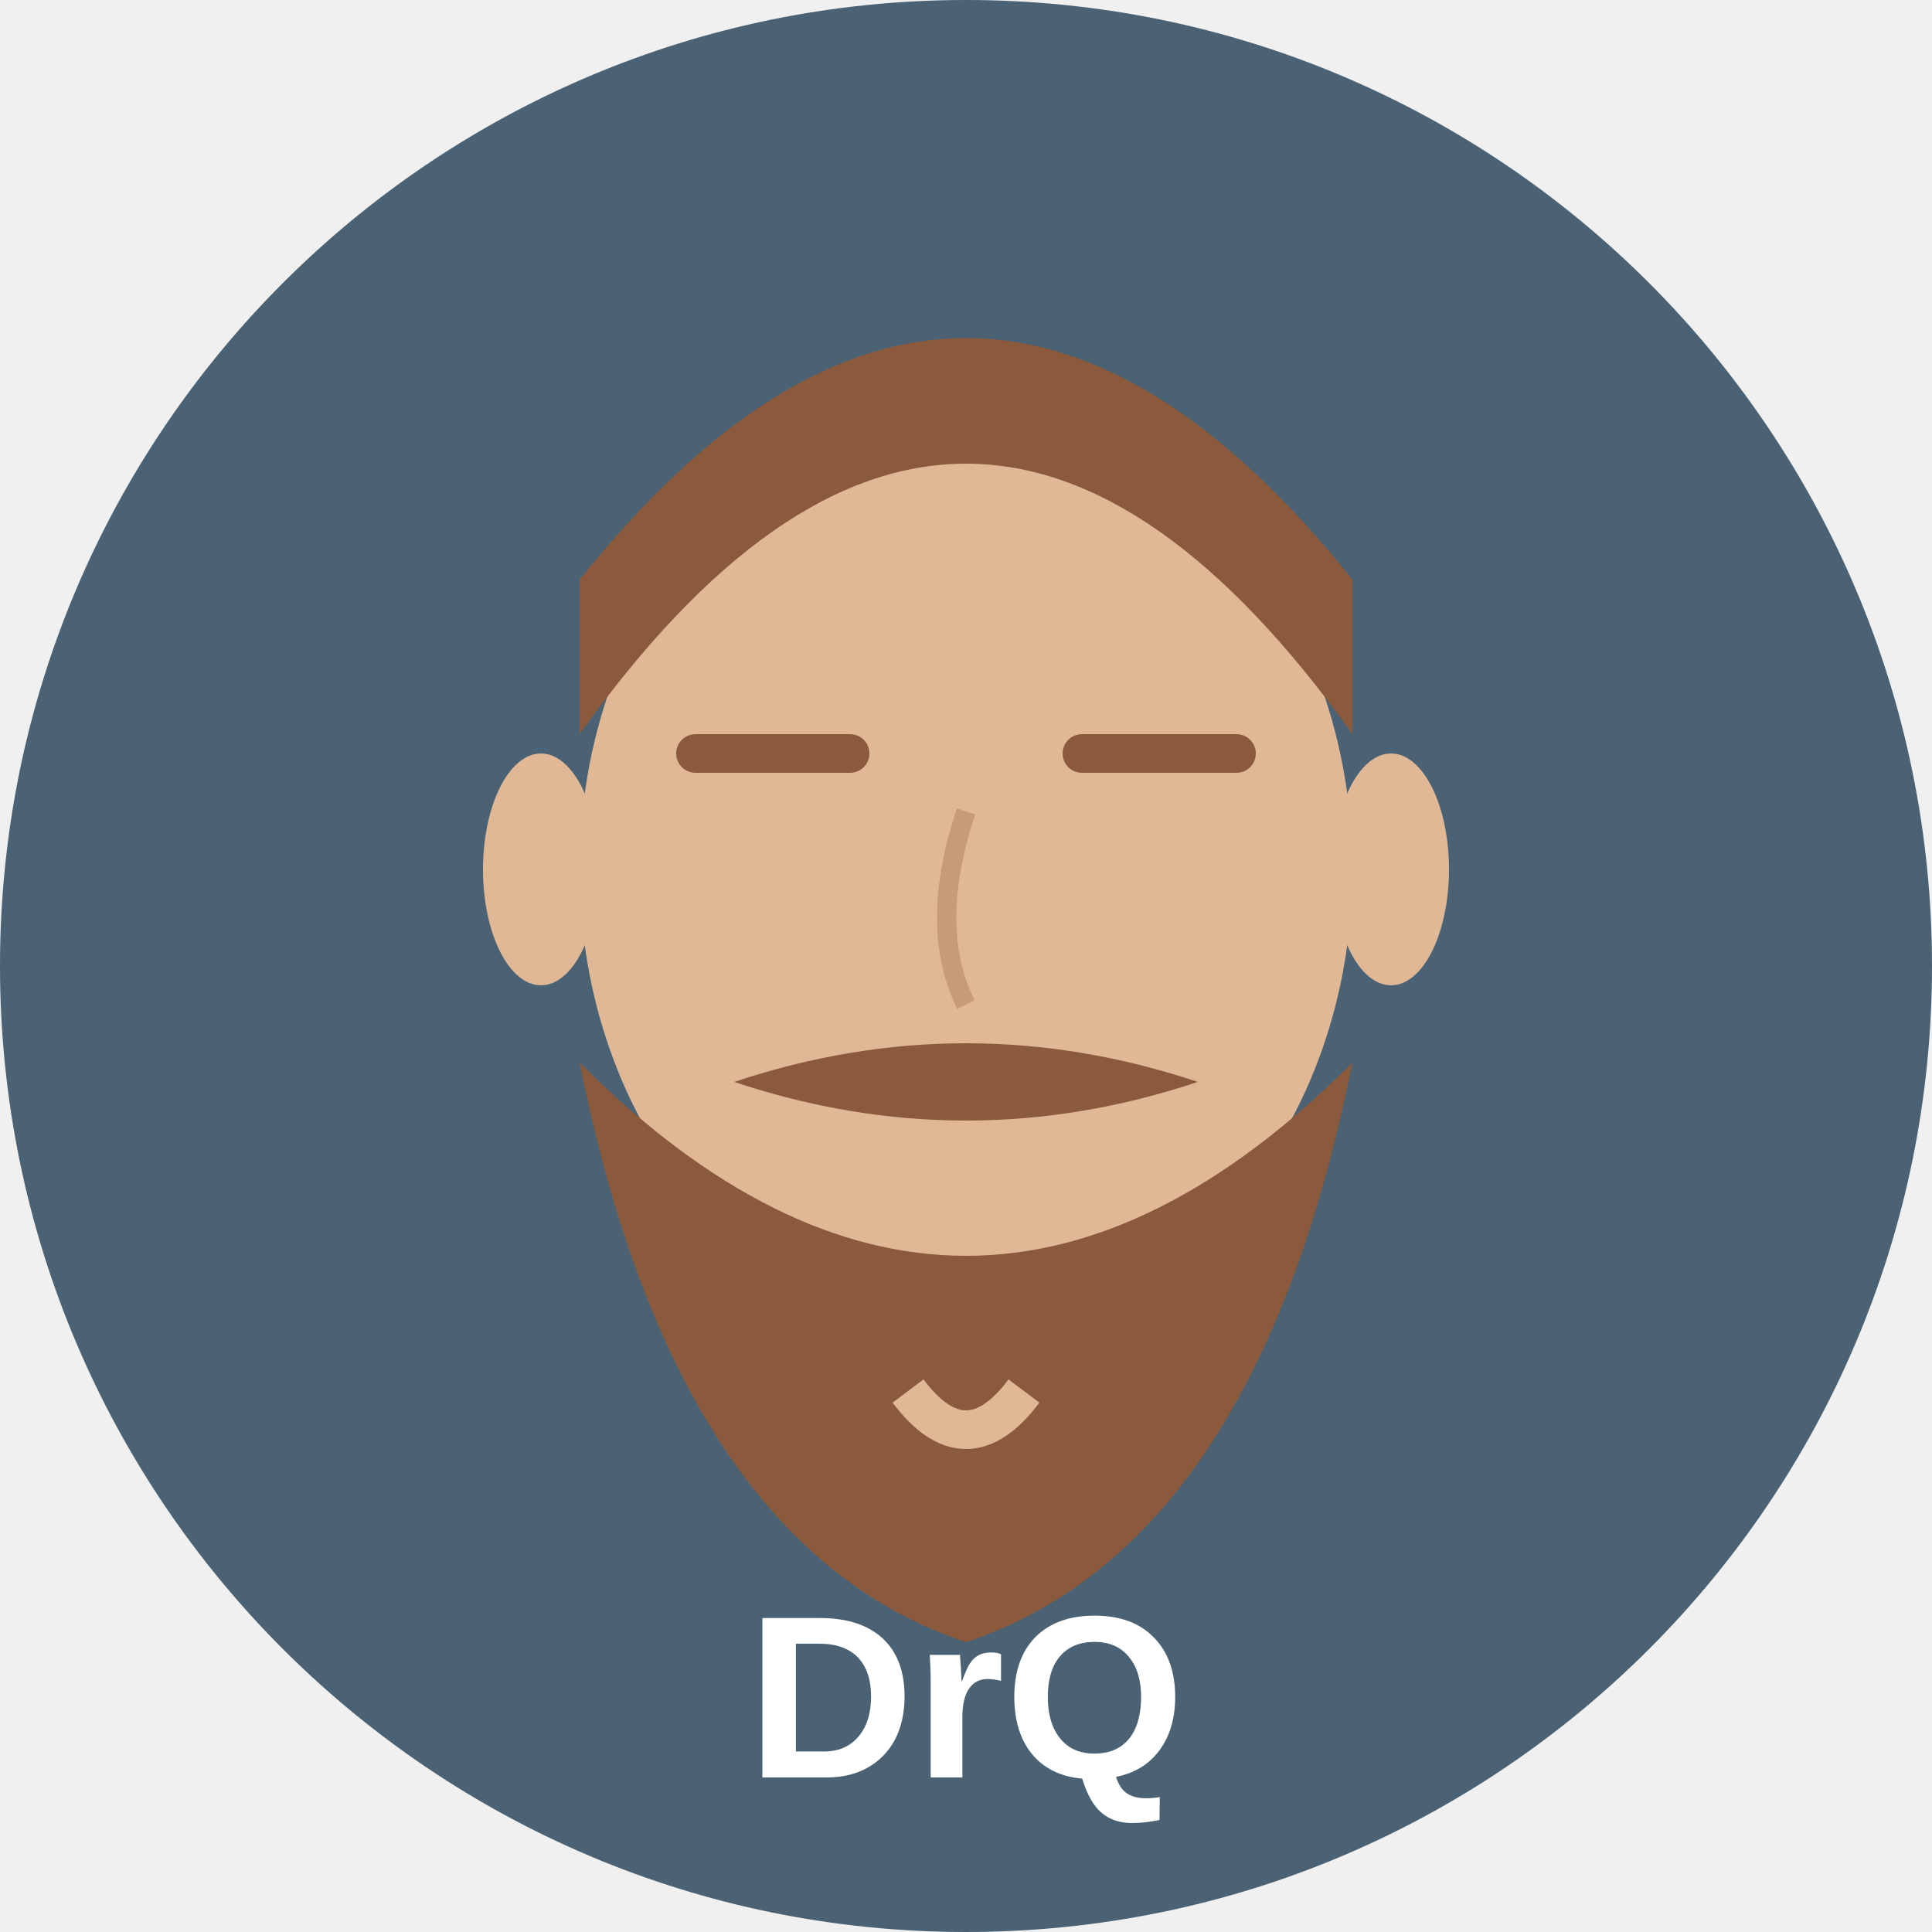
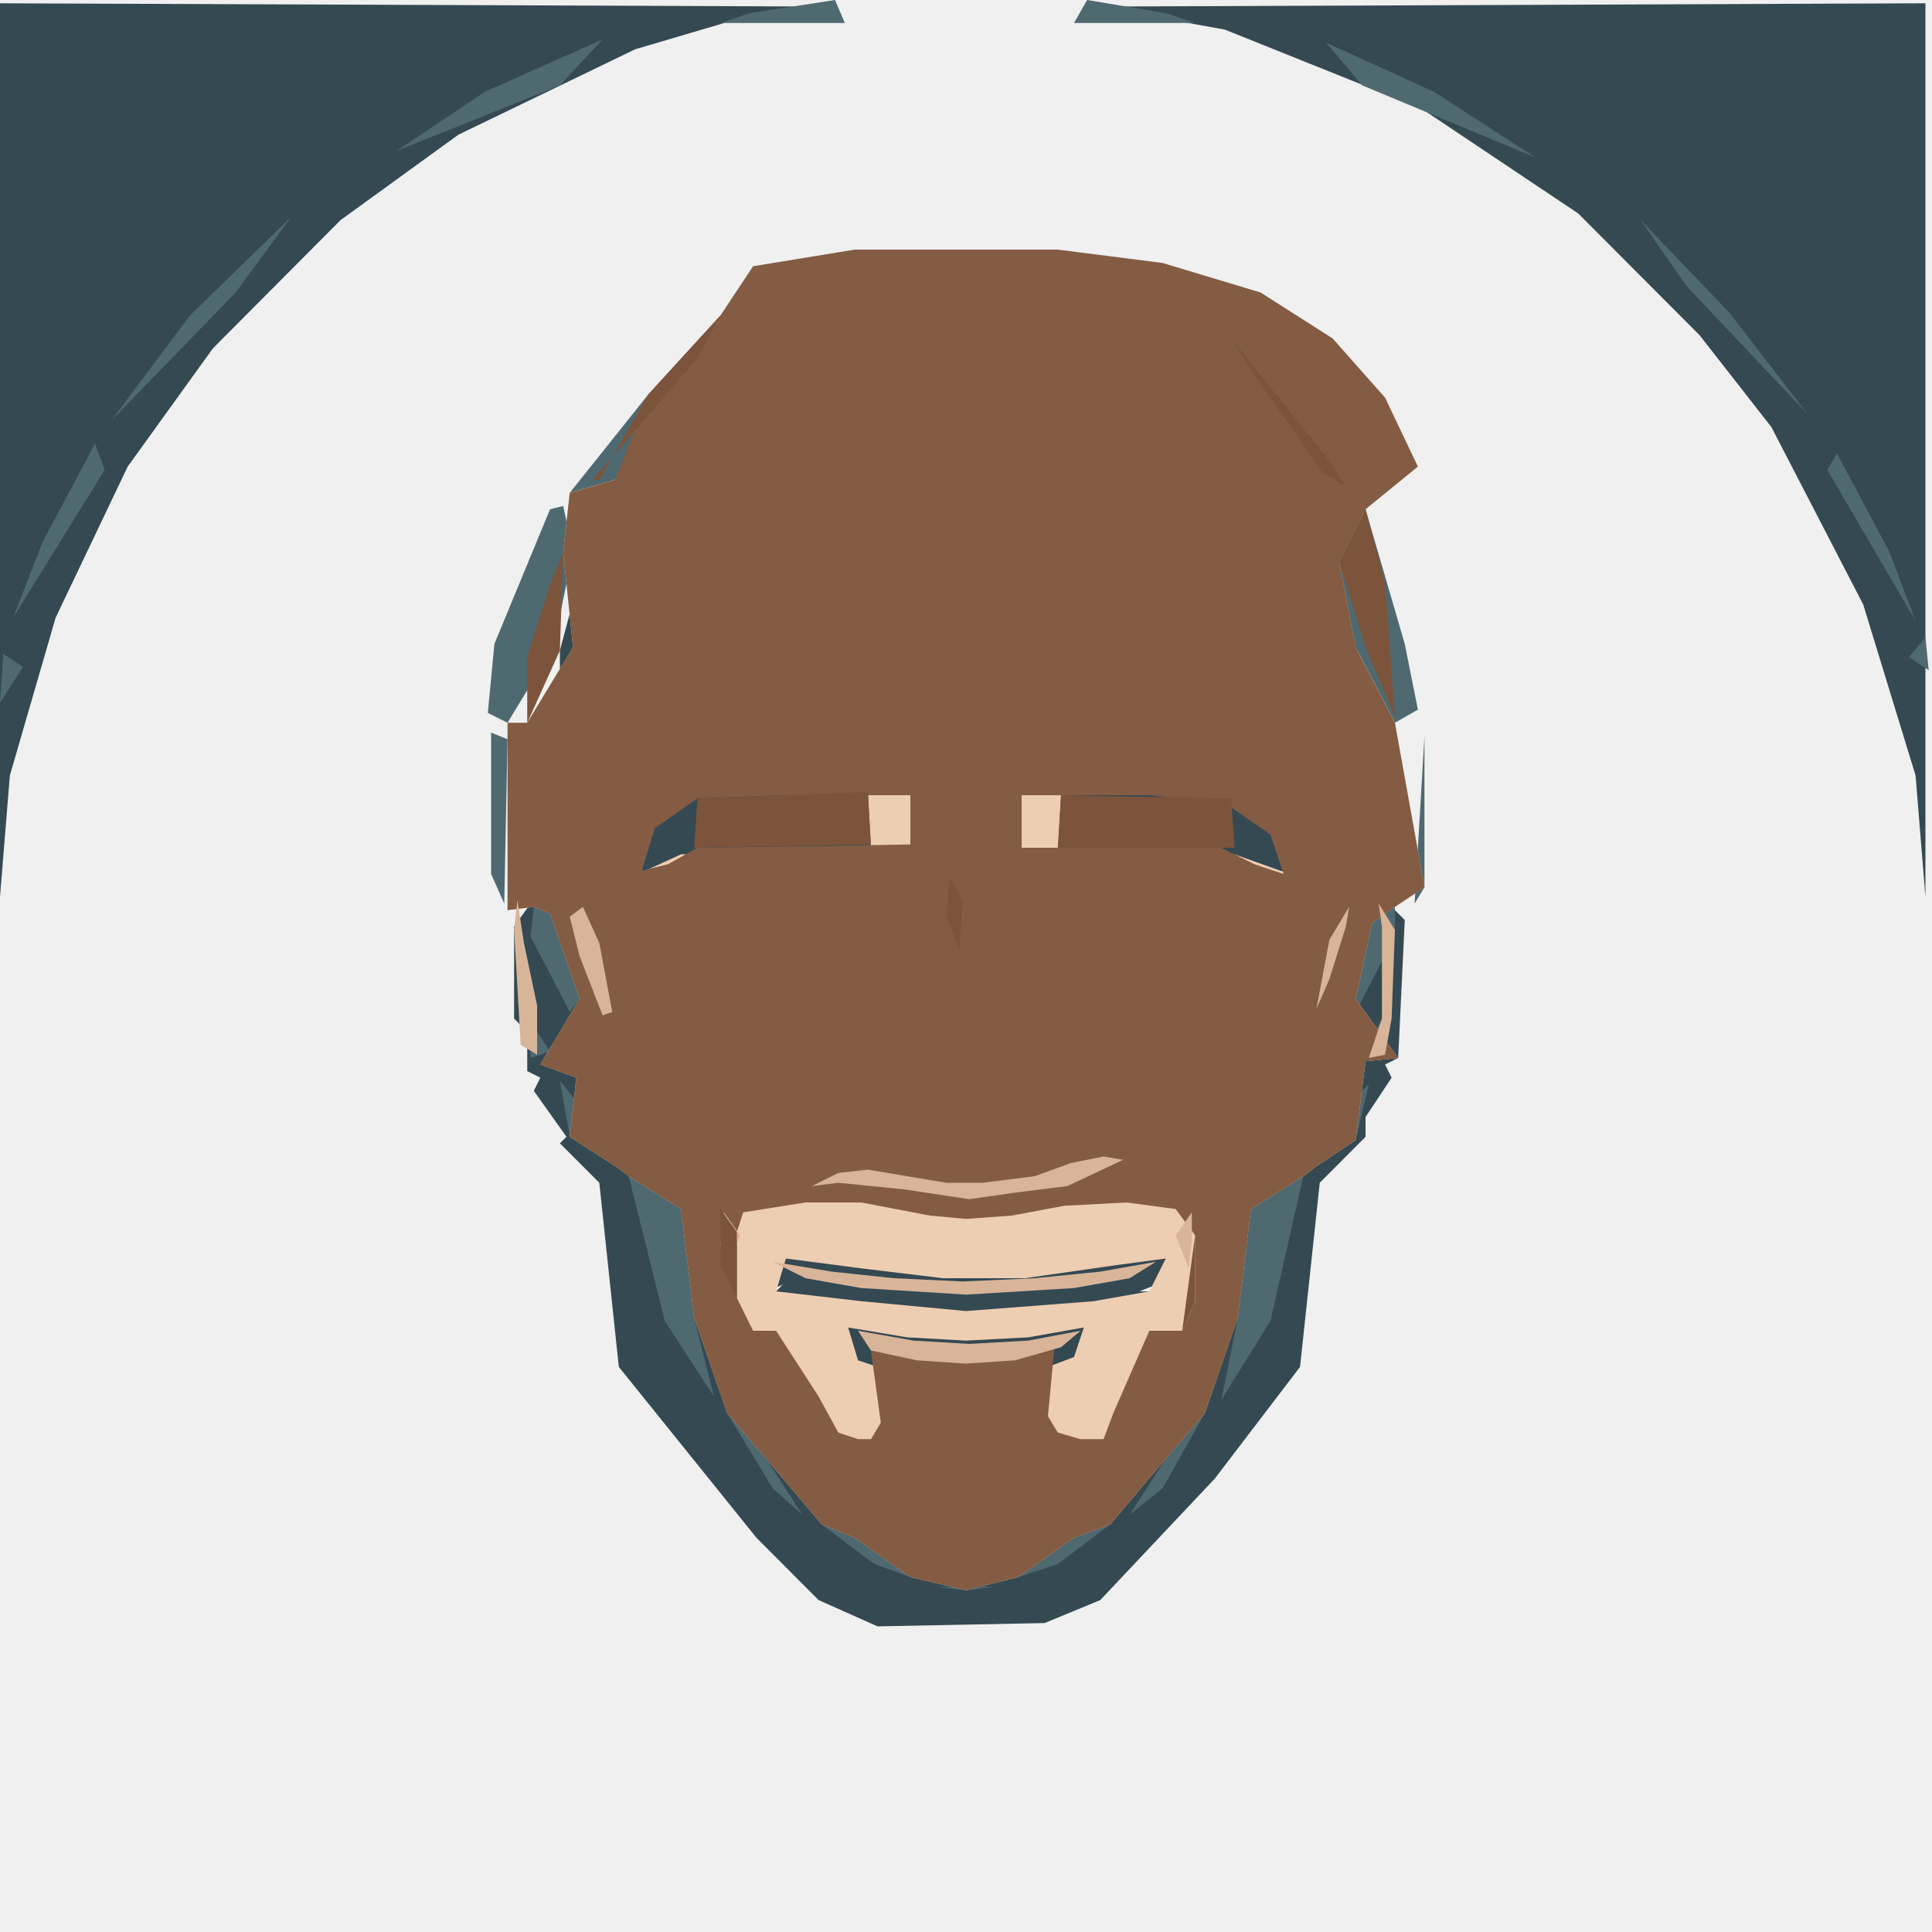
- <svg xmlns="http://www.w3.org/2000/svg" viewBox="0 0 100 100" width="300" height="300">
-   <circle cx="50" cy="50" r="50" fill="#4a6274" />
-   <ellipse cx="50" cy="45" rx="20" ry="24" fill="#e0b896" />
-   <path d="M30 38             Q50 10 70 38             L70 30             Q50 5 30 30 Z" fill="#8b5a3c" />
-   <ellipse cx="28" cy="45" rx="3" ry="6" fill="#e0b896" />
-   <ellipse cx="72" cy="45" rx="3" ry="6" fill="#e0b896" />
-   <rect x="35" y="38" width="10" height="2" rx="1" fill="#8b5a3c" />
-   <rect x="55" y="38" width="10" height="2" rx="1" fill="#8b5a3c" />
-   <path d="M50 42 Q48 48 50 52" stroke="#c79a78" stroke-width="1" fill="none" />
-   <path d="M38 56 Q50 52 62 56 Q50 60 38 56 Z" fill="#8b5a3c" />
-   <path d="M30 55             Q50 75 70 55             Q65 80 50 85             Q35 80 30 55 Z" fill="#8b5a3c" />
-   <path d="M47 72 Q50 76 53 72" stroke="#e0b896" stroke-width="2" fill="none" />
-   <text x="50" y="92" font-family="Arial, sans-serif" font-size="12" font-weight="bold" fill="white" text-anchor="middle">
-     DrQ
-   </text>
+ <svg xmlns="http://www.w3.org/2000/svg" viewBox="0 0 100 100">
+   <path fill="#344952" fill-rule="evenodd" d=" M 0.00 46.43 L 0.51 40.14 L 2.88 31.97 L 6.61 24.15 L 11.02 18.03 L 17.63 11.39 L 23.73 6.97 L 32.88 2.55 L 38.64 0.85 L 42.88 0.34 L 0.00 0.17 Z M 99.66 0.17 L 56.78 0.34 L 63.39 1.53 L 73.56 5.61 L 81.69 11.05 L 87.97 17.35 L 91.69 22.11 L 96.44 31.29 L 99.15 40.14 L 99.66 46.43 Z M 54.07 84.01 L 56.95 82.82 L 62.88 76.53 L 67.29 70.75 L 68.31 61.22 L 70.68 58.84 L 70.68 57.82 L 72.03 55.78 L 71.69 55.10 L 72.37 54.76 L 72.71 47.62 L 71.86 46.77 L 70.34 46.94 L 70.68 36.39 L 69.66 29.59 L 65.59 24.83 L 64.24 22.11 L 61.36 19.22 L 57.29 17.18 L 52.20 15.82 L 46.78 15.48 L 43.05 16.16 L 38.64 18.54 L 30.34 28.57 L 28.98 33.67 L 28.98 46.60 L 28.47 47.11 L 27.46 46.77 L 26.61 47.96 L 26.61 52.72 L 27.29 53.40 L 27.29 55.44 L 27.97 55.78 L 27.63 56.46 L 29.32 58.84 L 28.98 59.18 L 31.02 61.22 L 32.03 70.75 L 39.15 79.59 L 42.37 82.82 L 45.42 84.18 L 54.07 84.01 Z M 45.08 40.99 L 45.08 40.65 L 39.83 40.99 L 45.08 40.99 Z M 59.66 41.16 L 60.17 40.82 L 55.76 40.82 L 55.76 41.16 L 59.66 41.16 Z M 48.98 48.64 L 49.49 50.34 L 49.66 49.15 L 48.98 48.64 Z M 30.34 56.46 L 30.68 55.78 L 29.83 55.78 L 30.34 56.46 Z M 40.17 66.84 L 40.51 66.50 L 39.66 66.84 L 40.17 66.84 Z M 59.49 66.84 L 59.83 66.50 L 58.98 66.84 L 59.49 66.84 Z M 44.41 74.49 L 44.41 73.98 L 43.90 74.15 L 44.41 74.49 Z M 55.93 74.49 L 56.27 74.15 L 55.59 73.98 L 55.93 74.49 Z   " />
+   <path fill="#4f6971" fill-rule="evenodd" d=" M 43.22 0.00 L 38.81 0.68 L 37.29 1.19 L 43.73 1.19 L 43.22 0.00 Z M 56.27 0.00 L 55.59 1.19 L 61.86 1.19 L 60.34 0.68 L 56.27 0.00 Z M 31.19 2.04 L 25.08 4.76 L 20.51 7.82 L 28.98 4.42 L 31.19 2.04 Z M 68.64 2.21 L 70.51 4.42 L 79.49 8.16 L 74.24 4.76 L 68.64 2.21 Z M 15.08 11.22 L 9.83 16.33 L 5.76 21.77 L 12.20 15.14 L 15.08 11.22 Z M 84.92 11.39 L 87.29 14.80 L 93.56 21.43 L 89.49 16.16 L 84.92 11.39 Z M 4.92 22.96 L 2.20 28.06 L 0.68 31.97 L 5.42 24.32 L 4.92 22.96 Z M 95.08 23.47 L 94.58 24.32 L 99.15 32.14 L 97.80 28.57 L 95.08 23.47 Z M 0.17 33.84 L 0.00 36.39 L 1.19 34.52 L 0.17 33.84 Z M 98.81 34.01 L 99.83 34.69 L 99.66 32.99 L 98.81 34.01 Z M 41.86 15.99 L 37.97 17.35 L 33.56 20.41 L 29.49 25.51 L 31.86 24.83 L 35.08 21.26 L 42.37 17.18 L 46.27 16.50 L 51.19 16.50 L 54.58 17.01 L 57.97 18.20 L 60.00 19.39 L 61.53 18.88 L 57.97 16.84 L 53.22 15.82 L 49.15 15.65 L 41.86 15.99 Z M 28.47 26.36 L 25.59 33.33 L 25.25 36.90 L 26.27 37.41 L 28.64 33.50 L 29.66 28.57 L 29.15 26.19 L 28.47 26.36 Z M 70.68 26.36 L 69.83 26.70 L 69.32 29.08 L 70.17 33.50 L 72.20 37.41 L 73.39 36.73 L 72.71 33.33 L 70.68 26.36 Z M 25.42 37.92 L 25.42 45.24 L 26.10 46.77 L 26.27 38.26 L 25.42 37.92 Z M 73.73 38.09 L 73.22 46.77 L 73.73 45.92 L 73.73 38.09 Z M 27.63 46.94 L 27.46 48.47 L 29.49 52.38 L 30.00 51.70 L 28.47 47.28 L 27.63 46.94 Z M 72.20 46.94 L 71.02 47.79 L 69.66 51.70 L 70.17 52.38 L 72.20 48.47 L 72.20 46.94 Z M 27.46 52.89 L 27.46 54.76 L 28.47 54.42 L 27.46 52.89 Z M 71.53 52.72 L 70.68 54.25 L 71.53 54.93 L 71.53 52.72 Z M 28.98 55.95 L 29.49 58.84 L 31.86 60.37 L 30.51 57.82 L 28.98 55.95 Z M 70.85 56.12 L 69.15 57.82 L 67.80 60.37 L 70.17 59.01 L 70.85 56.12 Z M 32.54 60.88 L 34.41 68.37 L 36.95 72.28 L 35.93 68.20 L 35.25 62.58 L 32.54 60.88 Z M 67.46 60.88 L 64.75 62.58 L 64.07 68.20 L 63.22 72.45 L 65.76 68.37 L 67.46 60.88 Z M 37.63 73.13 L 40.00 77.04 L 41.53 78.40 L 39.66 75.51 L 37.63 73.13 Z M 62.37 73.13 L 60.34 75.51 L 58.47 78.40 L 60.17 77.04 L 62.37 73.13 Z M 42.54 78.91 L 45.25 80.95 L 47.12 81.63 L 44.24 79.59 L 42.54 78.91 Z M 57.46 78.91 L 55.59 79.59 L 52.71 81.63 L 54.75 80.95 L 57.46 78.91 Z M 48.47 82.14 L 50.00 82.31 L 51.53 82.14 L 48.47 82.14 Z   " />
+   <path fill="#eeceb2" fill-rule="evenodd" d=" M 42.37 17.18 L 35.08 21.26 L 31.86 24.83 L 29.49 25.51 L 29.15 28.57 L 29.66 33.50 L 27.29 37.41 L 26.27 47.11 L 27.63 46.94 L 28.47 47.28 L 30.00 51.70 L 27.97 55.10 L 29.83 55.78 L 29.49 58.84 L 31.86 60.37 L 32.54 60.88 L 35.25 62.58 L 35.93 68.20 L 37.63 73.13 L 39.66 75.51 L 42.54 78.91 L 44.24 79.59 L 47.12 81.63 L 50.00 82.31 L 52.71 81.63 L 55.59 79.59 L 57.46 78.91 L 60.34 75.51 L 62.37 73.13 L 64.07 68.20 L 64.75 62.58 L 67.46 60.88 L 68.14 60.37 L 70.17 59.01 L 70.68 54.93 L 72.37 54.76 L 70.17 51.70 L 71.02 47.79 L 72.20 46.94 L 73.73 45.92 L 72.20 37.41 L 70.17 33.50 L 69.32 29.08 L 70.68 26.36 L 68.47 24.49 L 64.92 19.39 L 61.53 18.88 L 57.97 18.20 L 54.58 17.01 L 51.19 16.50 L 46.27 16.50 Z M 34.07 40.99 L 44.92 40.99 L 45.08 44.05 L 35.25 44.22 L 33.39 45.07 L 31.69 45.41 L 31.69 44.39 L 34.07 40.99 Z M 54.92 41.16 L 66.61 41.16 L 68.14 43.20 L 68.31 45.58 L 66.27 45.07 L 63.90 44.22 L 54.75 44.22 L 54.92 41.16 Z M 46.44 45.75 L 47.97 48.13 L 48.98 50.34 L 49.49 51.02 L 49.66 49.15 L 49.32 46.94 L 47.97 45.24 Z M 42.20 57.31 L 44.58 58.50 L 46.10 59.69 L 47.80 59.86 L 49.66 60.37 L 51.69 60.03 L 53.56 59.69 L 55.42 58.67 L 57.80 57.82 L 59.15 58.33 L 60.85 59.35 L 62.03 60.88 L 62.20 63.77 L 61.53 62.24 L 60.34 61.05 L 58.47 60.03 L 55.08 60.20 L 52.88 61.05 L 50.00 61.56 L 46.44 60.88 L 43.39 60.03 L 40.68 60.20 L 38.81 61.05 L 37.46 62.58 L 37.12 63.94 L 37.12 61.56 L 38.31 59.52 L 40.17 58.16 Z M 40.68 65.14 L 44.58 65.65 L 48.81 66.16 L 53.05 66.16 L 57.80 65.48 L 60.34 65.14 L 59.49 66.84 L 56.61 67.35 L 50.00 67.86 L 44.58 67.35 L 40.17 66.84 Z M 43.90 68.71 L 46.95 69.22 L 50.00 69.39 L 53.22 69.22 L 56.10 68.71 L 55.59 70.24 L 52.88 71.26 L 50.00 71.43 L 46.95 71.26 L 44.41 70.41 Z   " />
+   <path fill="#835c43" fill-rule="evenodd" d=" M 38.98 13.78 L 44.24 12.92 L 54.75 12.92 L 60.17 13.61 L 65.25 15.14 L 68.98 17.52 L 71.69 20.58 L 73.39 24.15 L 70.68 26.36 L 69.32 29.08 L 70.17 33.50 L 72.20 37.41 L 73.73 45.92 L 72.20 46.94 L 71.02 47.79 L 70.17 51.70 L 72.37 54.76 L 70.68 54.93 L 70.17 59.01 L 68.14 60.37 L 67.46 60.88 L 64.75 62.58 L 64.07 68.20 L 62.37 73.13 L 60.34 75.51 L 57.46 78.91 L 55.59 79.59 L 52.71 81.63 L 50.00 82.31 L 47.12 81.63 L 44.24 79.59 L 42.54 78.91 L 39.66 75.51 L 37.63 73.13 L 35.93 68.20 L 35.25 62.58 L 32.54 60.88 L 31.86 60.37 L 29.49 58.84 L 29.83 55.78 L 27.97 55.10 L 30.00 51.70 L 28.47 47.28 L 27.63 46.94 L 26.27 47.11 L 26.27 37.41 L 27.29 37.41 L 29.66 33.50 L 29.15 28.57 L 29.49 25.51 L 31.86 24.83 L 33.56 20.41 L 37.29 16.33 Z M 40.51 41.16 L 47.12 41.16 L 47.12 43.71 L 36.10 43.88 L 34.58 44.73 L 33.22 45.07 L 33.90 42.86 L 36.10 41.33 Z M 52.88 41.16 L 59.49 41.16 L 63.56 41.67 L 65.76 43.20 L 66.44 45.24 L 64.92 44.73 L 63.22 43.88 L 52.88 43.88 Z M 38.47 62.75 L 41.69 62.24 L 44.58 62.24 L 48.14 62.92 L 50.00 63.09 L 52.37 62.92 L 55.08 62.41 L 58.31 62.24 L 60.85 62.58 L 61.86 63.94 L 61.86 67.35 L 61.19 68.88 L 59.49 68.88 L 57.63 73.13 L 57.12 74.49 L 55.93 74.49 L 54.75 74.15 L 54.24 73.30 L 54.58 69.73 L 45.08 69.90 L 45.59 73.64 L 45.08 74.49 L 44.41 74.49 L 43.39 74.15 L 42.37 72.28 L 40.17 68.88 L 38.98 68.88 L 38.14 67.18 L 38.14 63.77 Z   " />
+   <path fill="#d8b599" fill-rule="evenodd" d=" M 26.78 46.60 L 27.12 48.81 L 27.80 52.04 L 27.80 54.59 L 26.95 54.08 L 26.61 48.13 Z M 71.36 46.77 L 72.20 48.13 L 72.03 52.72 L 71.69 54.59 L 70.85 54.76 L 71.53 52.72 L 71.53 47.96 Z M 46.95 60.88 L 48.98 61.22 L 50.85 61.22 L 53.56 60.88 L 55.42 60.20 L 57.12 59.86 L 58.14 60.03 L 55.25 61.39 L 52.54 61.73 L 50.17 62.07 L 46.78 61.56 L 43.39 61.22 L 42.03 61.39 L 43.39 60.71 L 44.92 60.54 Z M 37.46 62.75 L 37.29 64.45 L 37.63 65.82 L 38.31 63.94 Z M 61.69 62.75 L 60.85 63.94 L 61.53 65.65 L 61.69 64.28 Z M 40.00 65.31 L 43.05 65.82 L 46.27 66.16 L 49.83 66.33 L 53.56 66.16 L 56.95 65.82 L 59.83 65.31 L 58.47 66.16 L 55.59 66.67 L 50.00 67.01 L 44.58 66.67 L 41.69 66.16 Z M 44.41 68.88 L 47.29 69.39 L 50.17 69.56 L 53.22 69.39 L 55.93 68.88 L 54.92 69.73 L 52.54 70.41 L 50.00 70.58 L 47.46 70.41 L 45.08 69.90 Z M 30.17 46.94 L 31.02 48.81 L 31.69 52.38 L 31.19 52.55 L 30.00 49.49 L 29.49 47.45 Z M 69.83 46.94 L 69.66 47.96 L 68.81 50.68 L 68.14 52.21 L 68.81 48.64 Z   " />
+   <path fill="#7c543b" fill-rule="evenodd" d=" M 31.02 24.83 L 33.56 20.41 L 37.29 16.33 L 36.10 18.54 L 30.68 24.83 Z M 63.73 17.52 L 68.64 23.64 L 69.66 25.17 L 68.47 24.49 L 64.92 19.39 Z M 29.15 28.57 L 28.98 33.67 L 27.29 37.41 L 27.29 34.01 L 28.47 30.27 Z M 70.68 26.36 L 71.69 30.10 L 72.20 37.07 L 70.68 33.50 L 69.32 29.08 Z M 44.92 40.99 L 45.08 43.71 L 35.93 43.88 L 36.10 41.33 Z M 54.92 41.16 L 54.75 43.88 L 63.90 43.88 L 63.73 41.33 Z M 49.15 45.41 L 49.83 46.60 L 49.66 49.15 L 48.98 47.45 Z M 37.29 62.58 L 38.14 63.77 L 38.14 67.18 L 37.29 65.48 Z M 61.86 63.94 L 61.19 68.88 L 61.86 67.35 Z   " />
</svg>
